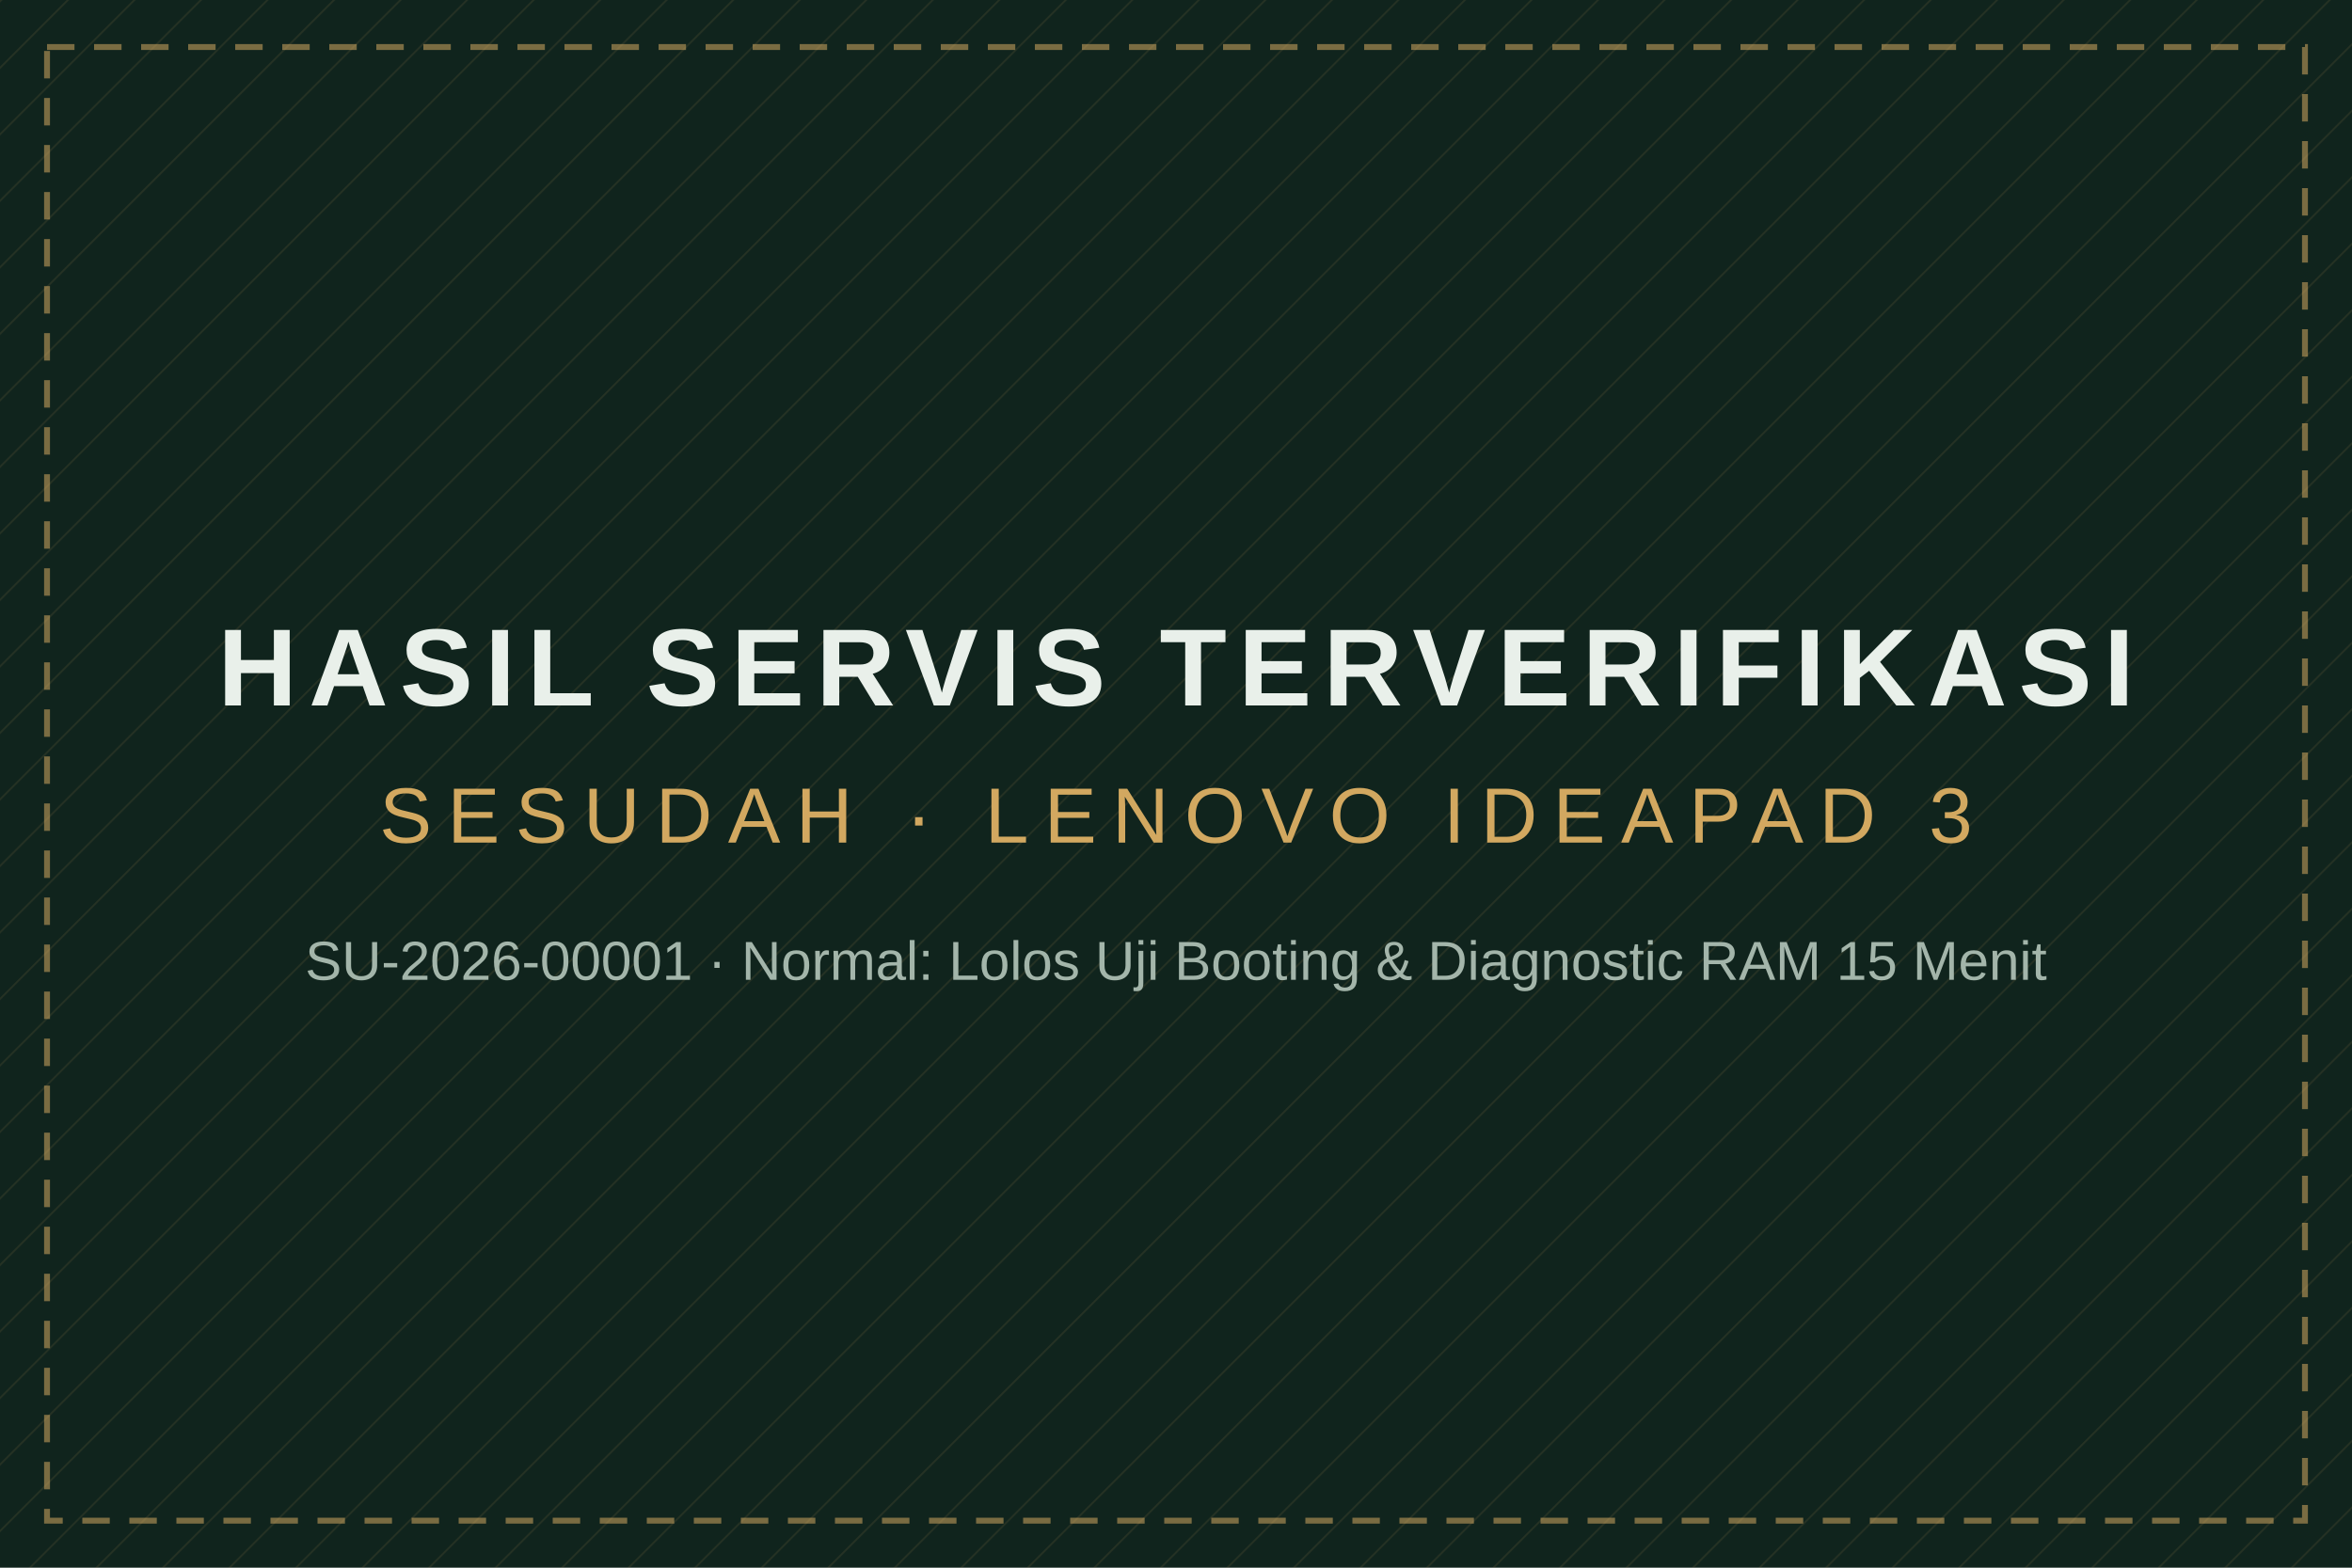
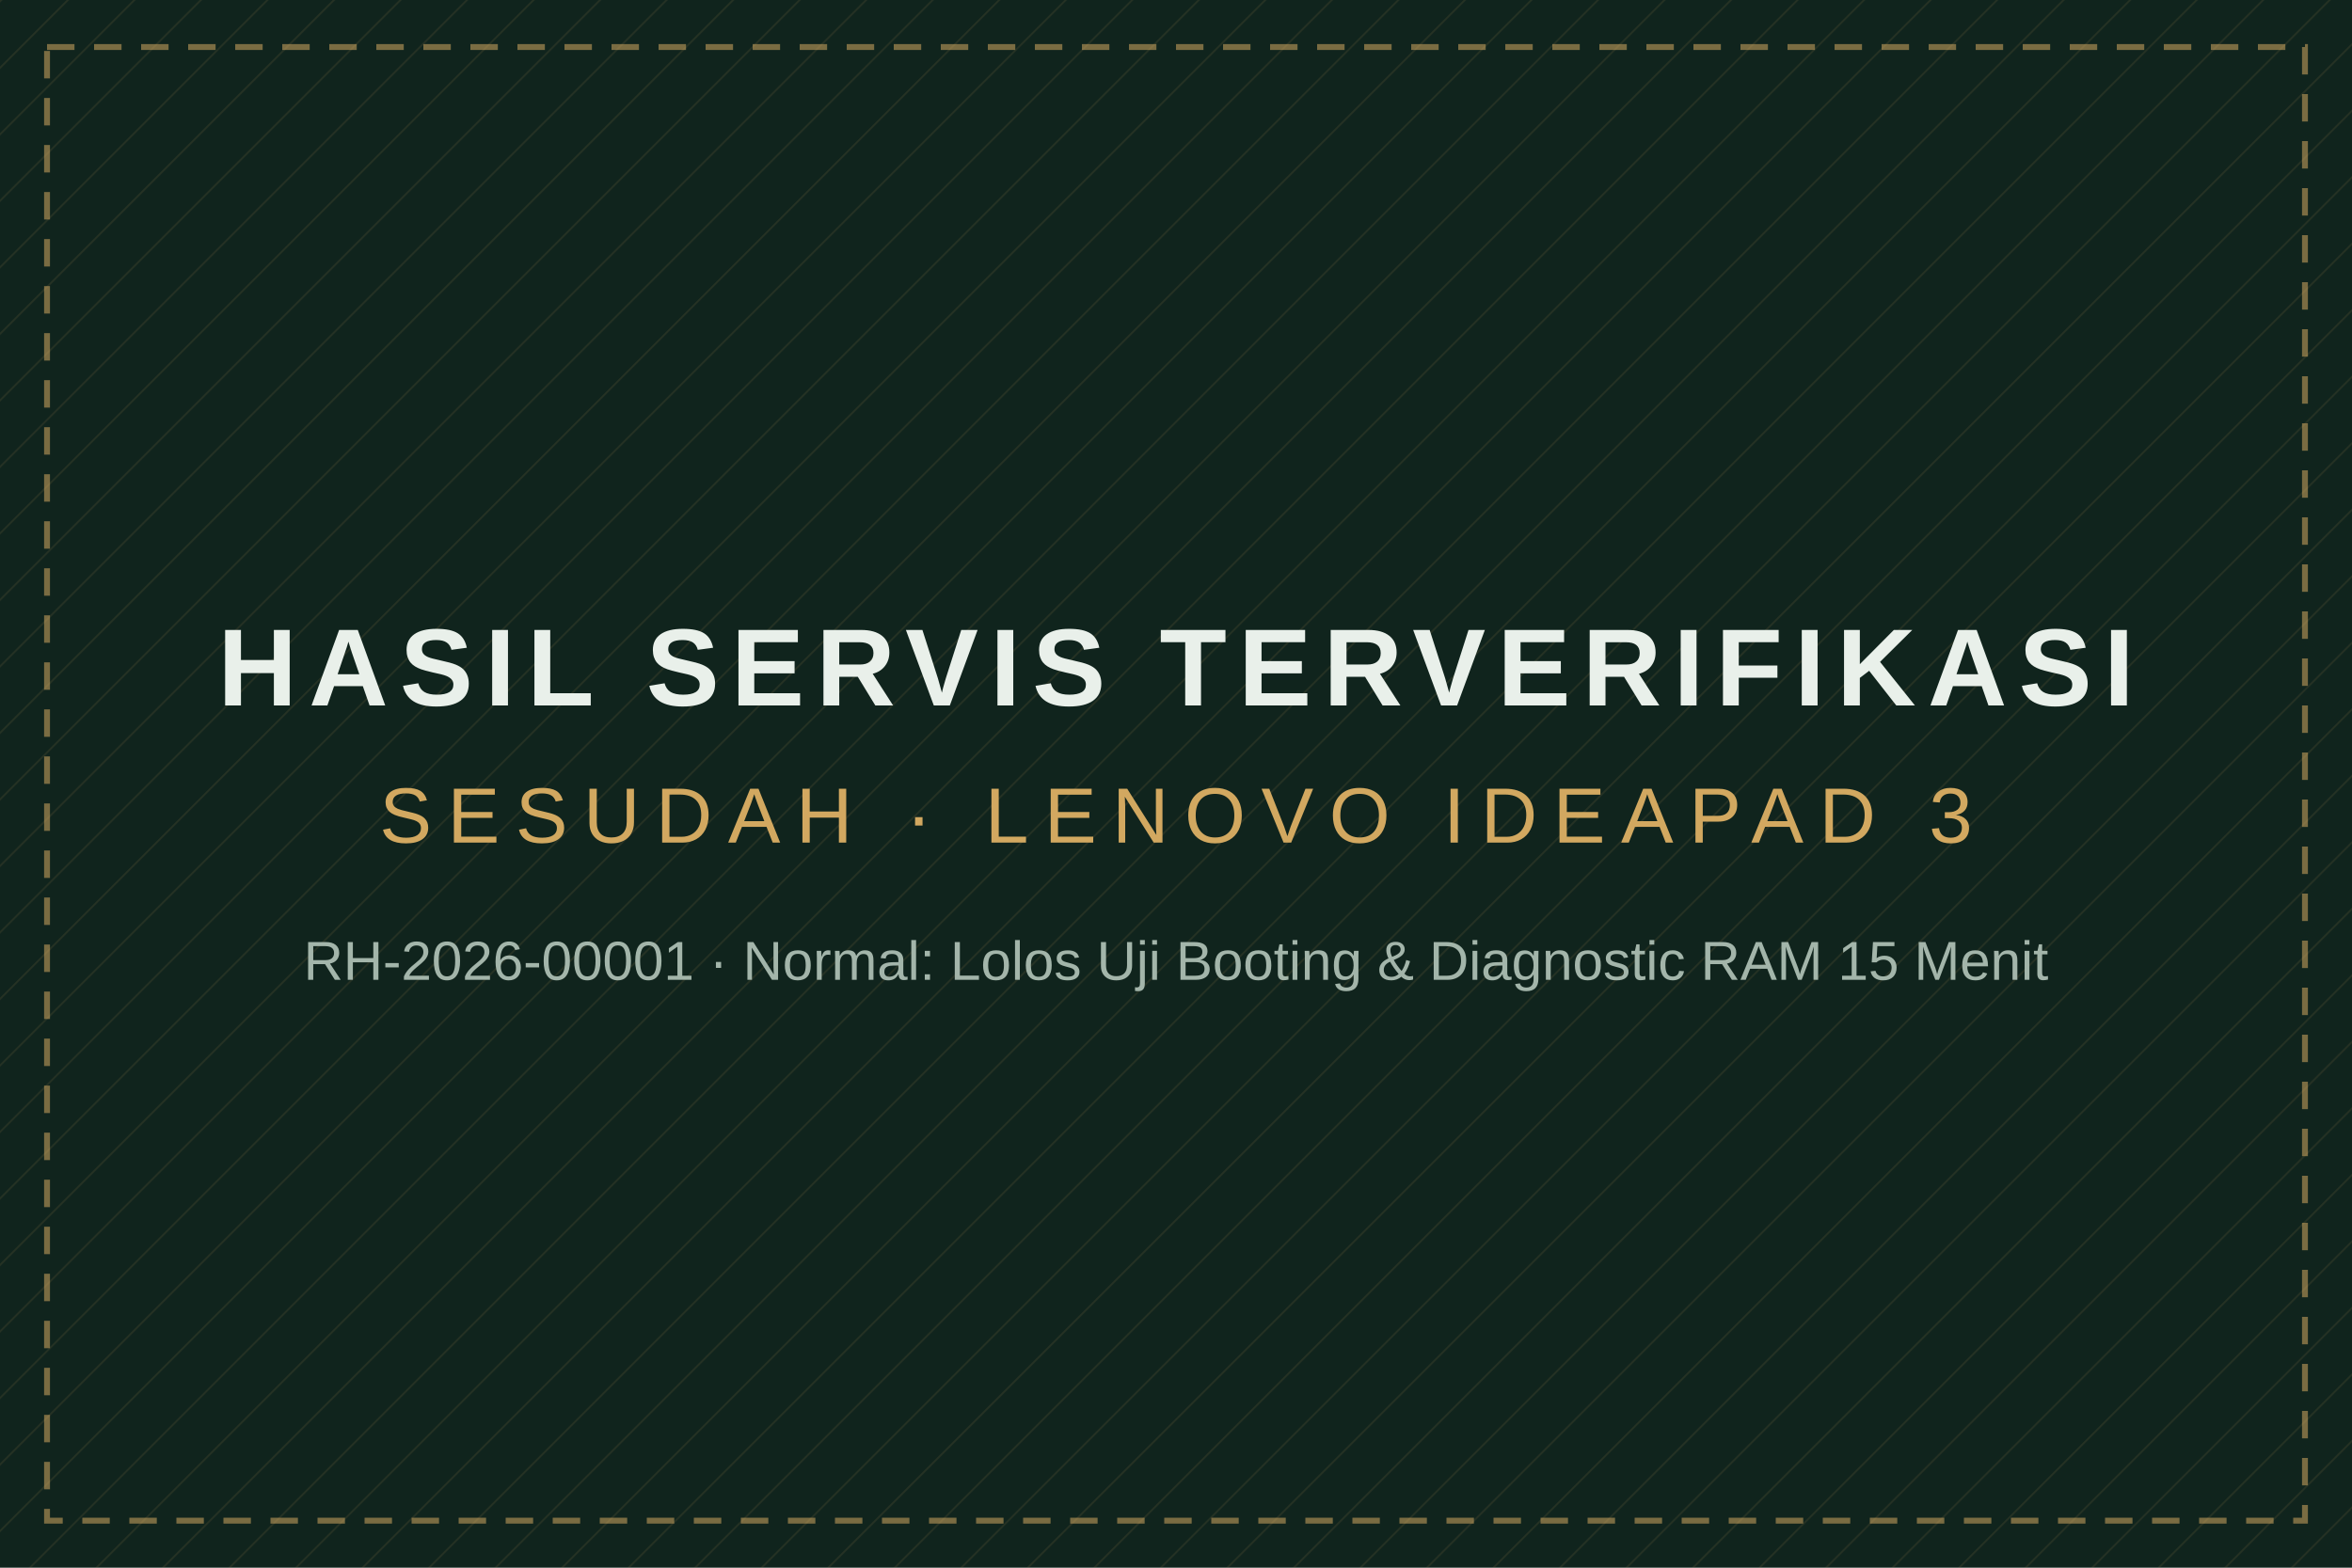
<svg xmlns="http://www.w3.org/2000/svg" viewBox="0 0 1200 800" role="img" aria-label="Dokumentasi hasil perbaikan Lenovo IdeaPad 3 sesudah perbaikan">
  <defs>
    <pattern id="h" width="24" height="24" patternUnits="userSpaceOnUse" patternTransform="rotate(45)">
      <line x1="0" y1="0" x2="0" y2="24" stroke="#d2a860" stroke-opacity=".10" stroke-width="2" />
    </pattern>
  </defs>
  <rect width="1200" height="800" fill="#10241d" />
  <rect width="1200" height="800" fill="url(#h)" />
  <rect x="24" y="24" width="1152" height="752" fill="none" stroke="#d2a860" stroke-opacity=".55" stroke-width="3" stroke-dasharray="14 10" />
  <text x="600" y="360" text-anchor="middle" font-family="Arial,sans-serif" font-size="56" font-weight="700" fill="#e9f0ea" letter-spacing="6">HASIL SERVIS TERVERIFIKASI</text>
  <text x="600" y="430" text-anchor="middle" font-family="Arial,sans-serif" font-size="40" fill="#d2a860" letter-spacing="8">SESUDAH · LENOVO IDEAPAD 3</text>
-   <text x="600" y="500" text-anchor="middle" font-family="Arial,sans-serif" font-size="28" fill="#a3b5aa">SU-2026-00001 · Normal: Lolos Uji Booting &amp; Diagnostic RAM 15 Menit</text>
+   <text x="600" y="500" text-anchor="middle" font-family="Arial,sans-serif" font-size="28" fill="#a3b5aa">RH-2026-00001 · Normal: Lolos Uji Booting &amp; Diagnostic RAM 15 Menit</text>
</svg>
